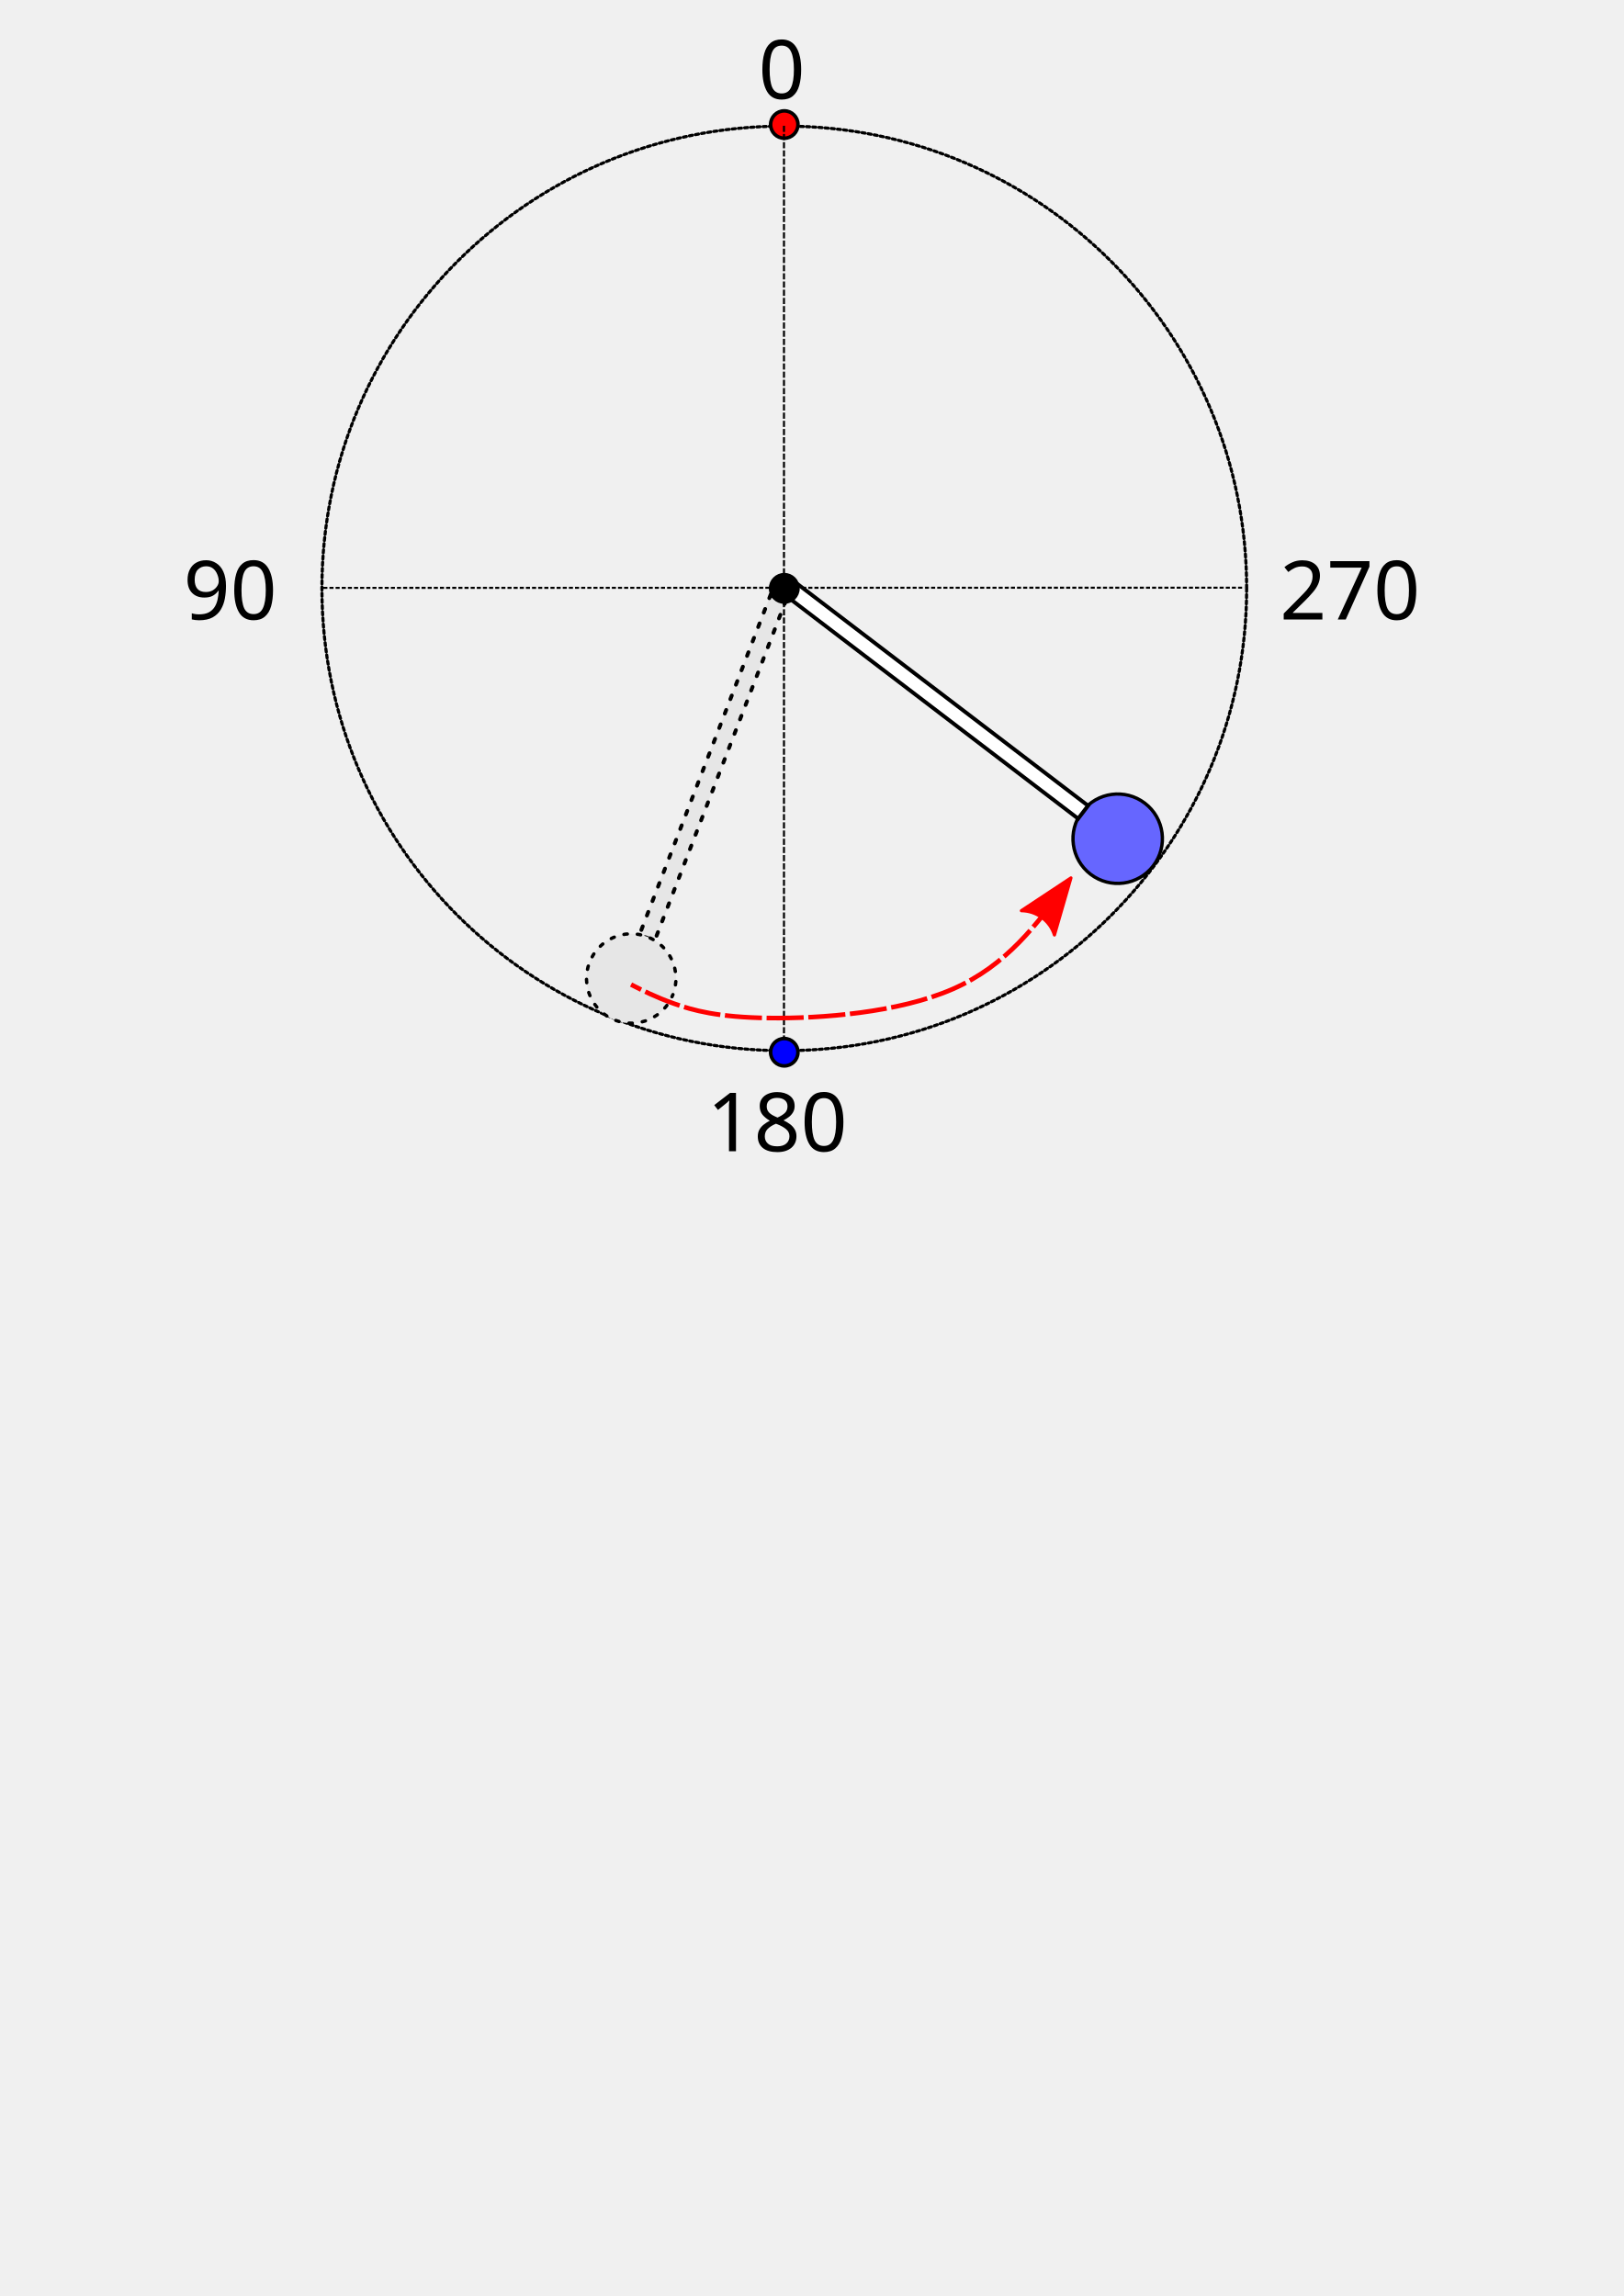
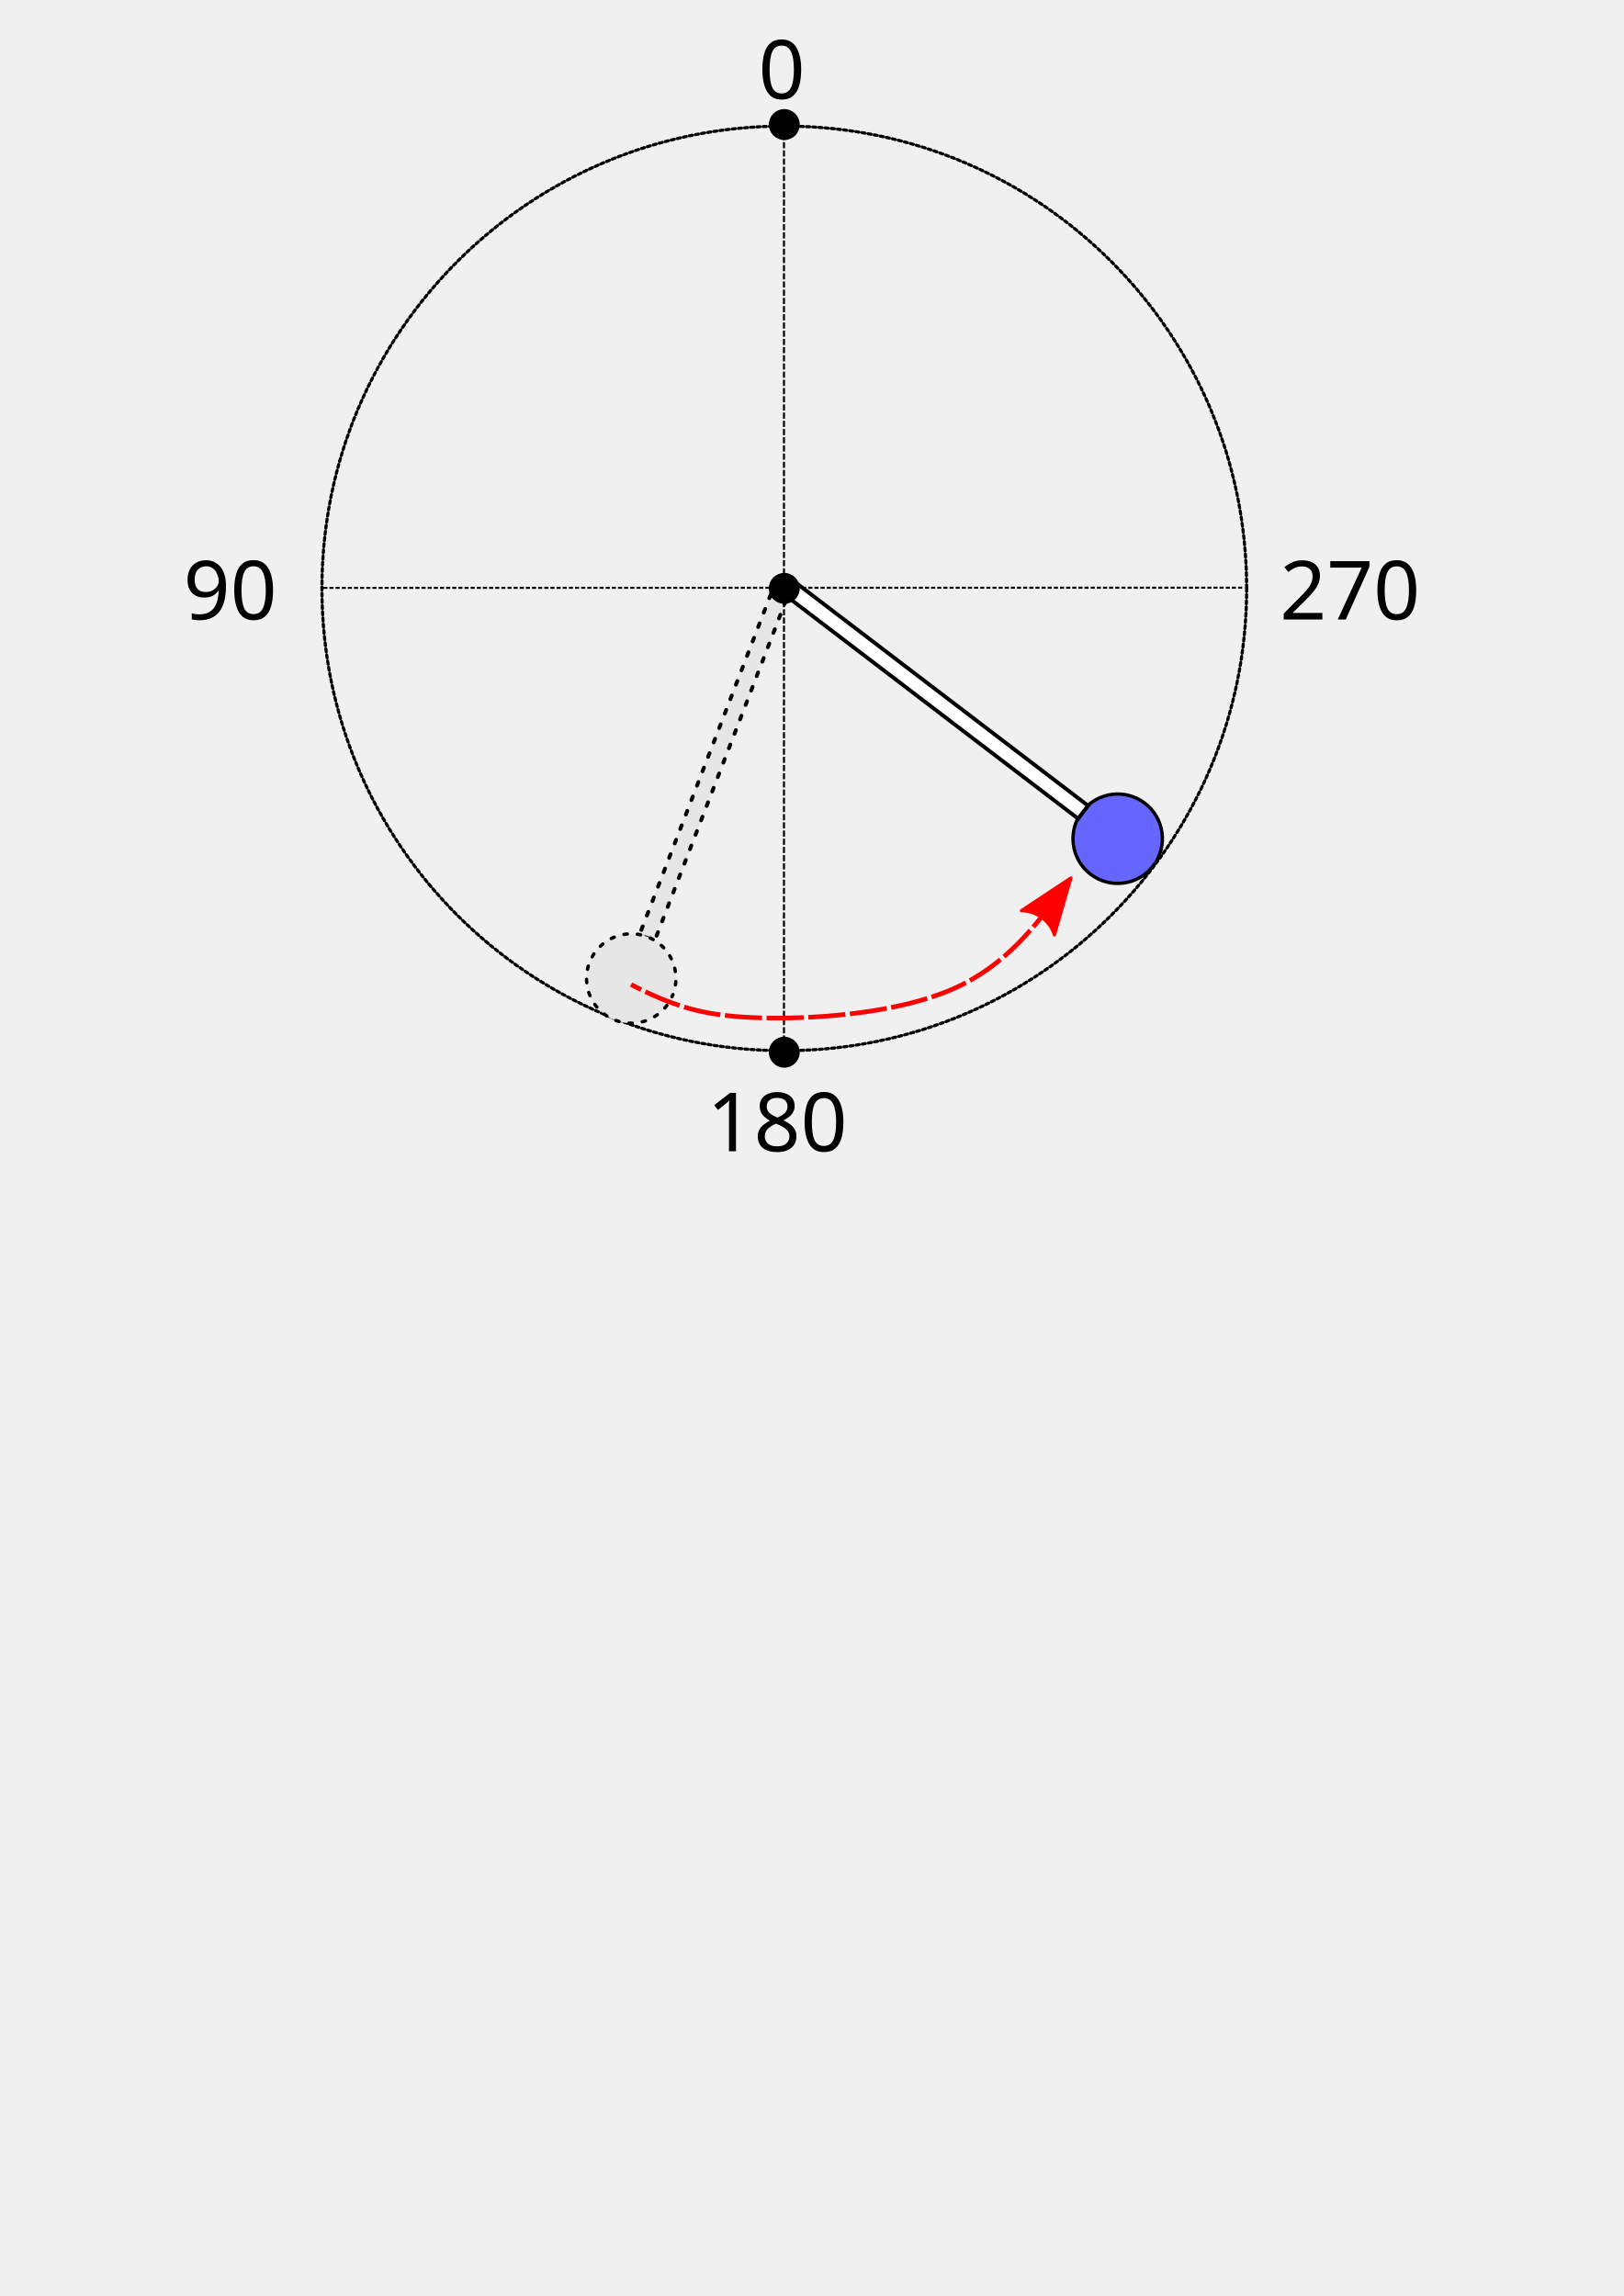
- <svg xmlns="http://www.w3.org/2000/svg" width="210mm" height="297mm" viewBox="0 0 210 297" version="1.1" id="svg5103">
+ <svg xmlns="http://www.w3.org/2000/svg" id="svg5103" version="1.1" viewBox="0 0 210 297" height="297mm" width="210mm">
  <defs id="defs5097">
-     <marker orient="auto" refY="0.0" refX="0.0" id="Arrow2Lstart" style="overflow:visible">
-       <path id="path3778" style="fill-rule:evenodd;stroke-width:0.625;stroke-linejoin:round;stroke:#ff0000;stroke-opacity:1;fill:#ff0000;fill-opacity:1" d="M 8.719,4.034 L -2.207,0.016 L 8.719,-4.002 C 6.973,-1.63 6.983,1.616 8.719,4.034 z " transform="scale(1.1) translate(1,0)" />
+     <marker style="overflow:visible" id="Arrow2Lstart" refX="0.0" refY="0.0" orient="auto">
+       <path transform="scale(1.1) translate(1,0)" d="M 8.719,4.034 L -2.207,0.016 L 8.719,-4.002 C 6.973,-1.63 6.983,1.616 8.719,4.034 z " style="fill-rule:evenodd;stroke-width:0.625;stroke-linejoin:round;stroke:#ff0000;stroke-opacity:1;fill:#ff0000;fill-opacity:1" id="path3778" />
    </marker>
-     <marker orient="auto" refY="0.0" refX="0.0" id="Arrow1Lend" style="overflow:visible;">
-       <path id="path3763" d="M 0.0,0.0 L 5.0,-5.0 L -12.5,0.0 L 5.0,5.0 L 0.0,0.0 z " style="fill-rule:evenodd;stroke:#0000ff;stroke-width:1pt;stroke-opacity:1;fill:#0000ff;fill-opacity:1" transform="scale(0.8) rotate(180) translate(12.5,0)" />
+     <marker style="overflow:visible;" id="Arrow1Lend" refX="0.0" refY="0.0" orient="auto">
+       <path transform="scale(0.8) rotate(180) translate(12.5,0)" style="fill-rule:evenodd;stroke:#0000ff;stroke-width:1pt;stroke-opacity:1;fill:#0000ff;fill-opacity:1" d="M 0.0,0.0 L 5.0,-5.0 L -12.5,0.0 L 5.0,5.0 L 0.0,0.0 z " id="path3763" />
    </marker>
-     <marker orient="auto" refY="0.0" refX="0.0" id="marker6079" style="overflow:visible">
-       <path id="path6077" d="M 0.0,0.0 L 5.0,-5.0 L -12.5,0.0 L 5.0,5.0 L 0.0,0.0 z " style="fill-rule:evenodd;stroke:#0000ff;stroke-width:1pt;stroke-opacity:1;fill:#0000ff;fill-opacity:1" transform="scale(0.8) translate(12.5,0)" />
+     <marker style="overflow:visible" id="marker6079" refX="0.0" refY="0.0" orient="auto">
+       <path transform="scale(0.8) translate(12.5,0)" style="fill-rule:evenodd;stroke:#0000ff;stroke-width:1pt;stroke-opacity:1;fill:#0000ff;fill-opacity:1" d="M 0.0,0.0 L 5.0,-5.0 L -12.5,0.0 L 5.0,5.0 L 0.0,0.0 z " id="path6077" />
    </marker>
-     <marker orient="auto" refY="0.0" refX="0.0" id="Arrow1Lstart" style="overflow:visible">
-       <path id="path3760" d="M 0.0,0.0 L 5.0,-5.0 L -12.5,0.0 L 5.0,5.0 L 0.0,0.0 z " style="fill-rule:evenodd;stroke:#0000ff;stroke-width:1pt;stroke-opacity:1;fill:#0000ff;fill-opacity:1" transform="scale(0.8) translate(12.5,0)" />
+     <marker style="overflow:visible" id="Arrow1Lstart" refX="0.0" refY="0.0" orient="auto">
+       <path transform="scale(0.8) translate(12.5,0)" style="fill-rule:evenodd;stroke:#0000ff;stroke-width:1pt;stroke-opacity:1;fill:#0000ff;fill-opacity:1" d="M 0.0,0.0 L 5.0,-5.0 L -12.5,0.0 L 5.0,5.0 L 0.0,0.0 z " id="path3760" />
    </marker>
  </defs>
  <g id="layer1">
-     <ellipse style="fill:none;stroke:#000000;stroke-width:0.401;stroke-linecap:round;stroke-miterlimit:4;stroke-dasharray:0.401, 0.401;stroke-dashoffset:0;paint-order:fill markers stroke" id="path5105" cx="101.435" cy="76.111" rx="59.8" ry="59.8" />
-     <path style="fill:none;stroke:#000000;stroke-width:0.265;stroke-linecap:butt;stroke-linejoin:miter;stroke-opacity:1;stroke-miterlimit:4;stroke-dasharray:0.529,0.265;stroke-dashoffset:0" d="M 41.814,76.044 160.923,76.02" id="path5750" />
-     <ellipse ry="1.77" rx="1.769" cy="16.111" cx="101.435" id="path5668-8" style="fill:#ff0000;stroke:#000000;stroke-width:0.461;stroke-linecap:round;stroke-miterlimit:4;stroke-dasharray:none;stroke-dashoffset:0;paint-order:fill markers stroke;fill-opacity:1" />
-     <text xml:space="preserve" style="font-style:normal;font-weight:normal;font-size:10.583px;line-height:1.25;font-family:sans-serif;fill:#000000;fill-opacity:1;stroke:none;stroke-width:0.265" x="98.085" y="12.776" id="text5758">
-       <tspan id="tspan5756" x="98.085" y="12.776" style="stroke-width:0.265">0</tspan>
+     <ellipse ry="59.8" rx="59.8" cy="76.111" cx="101.435" id="path5105" style="fill:none;stroke:#000000;stroke-width:0.401;stroke-linecap:round;stroke-miterlimit:4;stroke-dasharray:0.401, 0.401;stroke-dashoffset:0;paint-order:fill markers stroke" />
+     <path id="path5750" d="M 41.814,76.044 160.923,76.02" style="fill:none;stroke:#000000;stroke-width:0.265;stroke-linecap:butt;stroke-linejoin:miter;stroke-opacity:1;stroke-miterlimit:4;stroke-dasharray:0.529,0.265;stroke-dashoffset:0" />
+     <ellipse style="fill:#000000;stroke:#000000;stroke-width:0.461;stroke-linecap:round;stroke-miterlimit:4;stroke-dasharray:none;stroke-dashoffset:0;paint-order:fill markers stroke;fill-opacity:1" id="path5668-8" cx="101.435" cy="16.111" rx="1.769" ry="1.77" />
+     <text id="text5758" y="12.776" x="98.085" style="font-style:normal;font-weight:normal;font-size:10.583px;line-height:1.25;font-family:sans-serif;fill:#000000;fill-opacity:1;stroke:none;stroke-width:0.265" xml:space="preserve">
+       <tspan style="stroke-width:0.265" y="12.776" x="98.085" id="tspan5756">0</tspan>
    </text>
-     <text id="text5758-9" y="147.286" x="98.085" style="font-style:normal;font-weight:normal;font-size:10.583px;line-height:1.25;font-family:sans-serif;fill:#000000;fill-opacity:1;stroke:none;stroke-width:0.265" xml:space="preserve">
-       <tspan style="stroke-width:0.265" y="147.286" x="98.085" id="tspan5756-2" />
+     <text xml:space="preserve" style="font-style:normal;font-weight:normal;font-size:10.583px;line-height:1.25;font-family:sans-serif;fill:#000000;fill-opacity:1;stroke:none;stroke-width:0.265" x="98.085" y="147.286" id="text5758-9">
+       <tspan id="tspan5756-2" x="98.085" y="147.286" style="stroke-width:0.265" />
    </text>
-     <text xml:space="preserve" style="font-style:normal;font-weight:normal;font-size:10.583px;line-height:1.25;font-family:sans-serif;fill:#000000;fill-opacity:1;stroke:none;stroke-width:0.265" x="23.728" y="80.127" id="text5803">
-       <tspan id="tspan5801" x="23.728" y="80.127" style="stroke-width:0.265">90</tspan>
+     <text id="text5803" y="80.127" x="23.728" style="font-style:normal;font-weight:normal;font-size:10.583px;line-height:1.25;font-family:sans-serif;fill:#000000;fill-opacity:1;stroke:none;stroke-width:0.265" xml:space="preserve">
+       <tspan style="stroke-width:0.265" y="80.127" x="23.728" id="tspan5801">90</tspan>
    </text>
-     <rect transform="rotate(21.09072)" y="35.989" x="120.677" height="47.089" width="2.11" id="rect5754-6" style="fill:#e6e6e6;fill-opacity:1;stroke:#000000;stroke-width:0.5;stroke-linecap:round;stroke-miterlimit:4;stroke-dasharray:0.5, 1.5;stroke-dashoffset:0;paint-order:fill markers stroke" />
-     <path style="fill:none;stroke:#000000;stroke-width:0.265;stroke-linecap:butt;stroke-linejoin:miter;stroke-opacity:1;stroke-miterlimit:4;stroke-dasharray:0.795,0.265;stroke-dashoffset:0" d="M 101.395,16.27 V 136.007" id="path5695" />
-     <circle r="5.783" transform="rotate(21.09072)" cy="88.718" cx="121.717" id="path5752-2" style="fill:#e6e6e6;fill-opacity:1;stroke:#000000;stroke-width:0.434;stroke-linecap:round;stroke-miterlimit:4;stroke-dasharray:0.434, 1.302;stroke-dashoffset:0.13;paint-order:fill markers stroke" />
-     <ellipse ry="1.77" rx="1.769" cy="136.111" cx="101.435" id="path5668-7" style="fill:#0000ff;stroke:#000000;stroke-width:0.461;stroke-linecap:round;stroke-miterlimit:4;stroke-dasharray:none;stroke-dashoffset:0;paint-order:fill markers stroke" />
-     <path style="fill:none;stroke:#ff0000;stroke-width:0.6;stroke-linecap:butt;stroke-linejoin:miter;stroke-miterlimit:4;stroke-dasharray:4.8,0.6;stroke-dashoffset:3;stroke-opacity:1;marker-start:url(#Arrow2Lstart)" d="m 138.046,114.211 c -3.925,5.34 -7.85,10.68 -14.841,13.735 -6.991,3.055 -17.044,3.823 -23.708,3.742 -6.664,-0.081 -9.935,-1.01 -12.35,-1.873 -2.415,-0.863 -3.972,-1.66 -5.53,-2.457" id="path6197" />
-     <text id="text886" y="148.923" x="91.439" style="font-style:normal;font-weight:normal;font-size:10.583px;line-height:1.25;font-family:sans-serif;fill:#000000;fill-opacity:1;stroke:none;stroke-width:0.265" xml:space="preserve">
-       <tspan style="stroke-width:0.265" y="148.923" x="91.439" id="tspan884">180</tspan>
+     <rect style="fill:#e6e6e6;fill-opacity:1;stroke:#000000;stroke-width:0.5;stroke-linecap:round;stroke-miterlimit:4;stroke-dasharray:0.5, 1.5;stroke-dashoffset:0;paint-order:fill markers stroke" id="rect5754-6" width="2.11" height="47.089" x="120.677" y="35.989" transform="rotate(21.09072)" />
+     <path id="path5695" d="M 101.395,16.27 V 136.007" style="fill:none;stroke:#000000;stroke-width:0.265;stroke-linecap:butt;stroke-linejoin:miter;stroke-opacity:1;stroke-miterlimit:4;stroke-dasharray:0.795,0.265;stroke-dashoffset:0" />
+     <circle style="fill:#e6e6e6;fill-opacity:1;stroke:#000000;stroke-width:0.434;stroke-linecap:round;stroke-miterlimit:4;stroke-dasharray:0.434, 1.302;stroke-dashoffset:0.13;paint-order:fill markers stroke" id="path5752-2" cx="121.717" cy="88.718" transform="rotate(21.09072)" r="5.783" />
+     <ellipse style="fill:#000000;stroke:#000000;stroke-width:0.461;stroke-linecap:round;stroke-miterlimit:4;stroke-dasharray:none;stroke-dashoffset:0;paint-order:fill markers stroke" id="path5668-7" cx="101.435" cy="136.111" rx="1.769" ry="1.77" />
+     <path id="path6197" d="m 138.046,114.211 c -3.925,5.34 -7.85,10.68 -14.841,13.735 -6.991,3.055 -17.044,3.823 -23.708,3.742 -6.664,-0.081 -9.935,-1.01 -12.35,-1.873 -2.415,-0.863 -3.972,-1.66 -5.53,-2.457" style="fill:none;stroke:#ff0000;stroke-width:0.6;stroke-linecap:butt;stroke-linejoin:miter;stroke-miterlimit:4;stroke-dasharray:4.8,0.6;stroke-dashoffset:3;stroke-opacity:1;marker-start:url(#Arrow2Lstart)" />
+     <text xml:space="preserve" style="font-style:normal;font-weight:normal;font-size:10.583px;line-height:1.25;font-family:sans-serif;fill:#000000;fill-opacity:1;stroke:none;stroke-width:0.265" x="91.439" y="148.923" id="text886">
+       <tspan id="tspan884" x="91.439" y="148.923" style="stroke-width:0.265">180</tspan>
    </text>
-     <text id="text890" y="80.133" x="165.526" style="font-style:normal;font-weight:normal;font-size:10.583px;line-height:1.25;font-family:sans-serif;fill:#000000;fill-opacity:1;stroke:none;stroke-width:0.265" xml:space="preserve">
-       <tspan style="stroke-width:0.265" y="80.133" x="165.526" id="tspan888">270</tspan>
-       <tspan id="tspan892" style="stroke-width:0.265" y="93.362" x="165.526" />
+     <text xml:space="preserve" style="font-style:normal;font-weight:normal;font-size:10.583px;line-height:1.25;font-family:sans-serif;fill:#000000;fill-opacity:1;stroke:none;stroke-width:0.265" x="165.526" y="80.133" id="text890">
+       <tspan id="tspan888" x="165.526" y="80.133" style="stroke-width:0.265">270</tspan>
+       <tspan x="165.526" y="93.362" style="stroke-width:0.265" id="tspan892" />
    </text>
-     <circle style="fill:#6666ff;fill-opacity:1;stroke:#000000;stroke-width:0.434;stroke-linecap:round;stroke-miterlimit:4;stroke-dasharray:none;stroke-dashoffset:0;paint-order:fill markers stroke" id="path5752" cx="1.436" cy="180.735" transform="rotate(-52.65576)" r="5.783" />
-     <rect style="fill:#ffffff;fill-opacity:1;stroke:#000000;stroke-width:0.5;stroke-linecap:round;stroke-miterlimit:4;stroke-dasharray:none;stroke-dashoffset:0;paint-order:fill markers stroke" id="rect5754" width="2.11" height="47.089" x="0.397" y="128.005" transform="rotate(-52.65576)" />
-     <ellipse style="fill:#000000;stroke:#000000;stroke-width:0.461;stroke-linecap:round;stroke-miterlimit:4;stroke-dasharray:none;stroke-dashoffset:0;paint-order:fill markers stroke;fill-opacity:1" id="path5668" cx="101.435" cy="76.111" rx="1.769" ry="1.77" />
+     <circle r="5.783" transform="rotate(-52.65576)" cy="180.735" cx="1.436" id="path5752" style="fill:#6666ff;fill-opacity:1;stroke:#000000;stroke-width:0.434;stroke-linecap:round;stroke-miterlimit:4;stroke-dasharray:none;stroke-dashoffset:0;paint-order:fill markers stroke" />
+     <rect transform="rotate(-52.65576)" y="128.005" x="0.397" height="47.089" width="2.11" id="rect5754" style="fill:#ffffff;fill-opacity:1;stroke:#000000;stroke-width:0.5;stroke-linecap:round;stroke-miterlimit:4;stroke-dasharray:none;stroke-dashoffset:0;paint-order:fill markers stroke" />
+     <ellipse ry="1.77" rx="1.769" cy="76.111" cx="101.435" id="path5668" style="fill:#000000;stroke:#000000;stroke-width:0.461;stroke-linecap:round;stroke-miterlimit:4;stroke-dasharray:none;stroke-dashoffset:0;paint-order:fill markers stroke;fill-opacity:1" />
  </g>
</svg>
